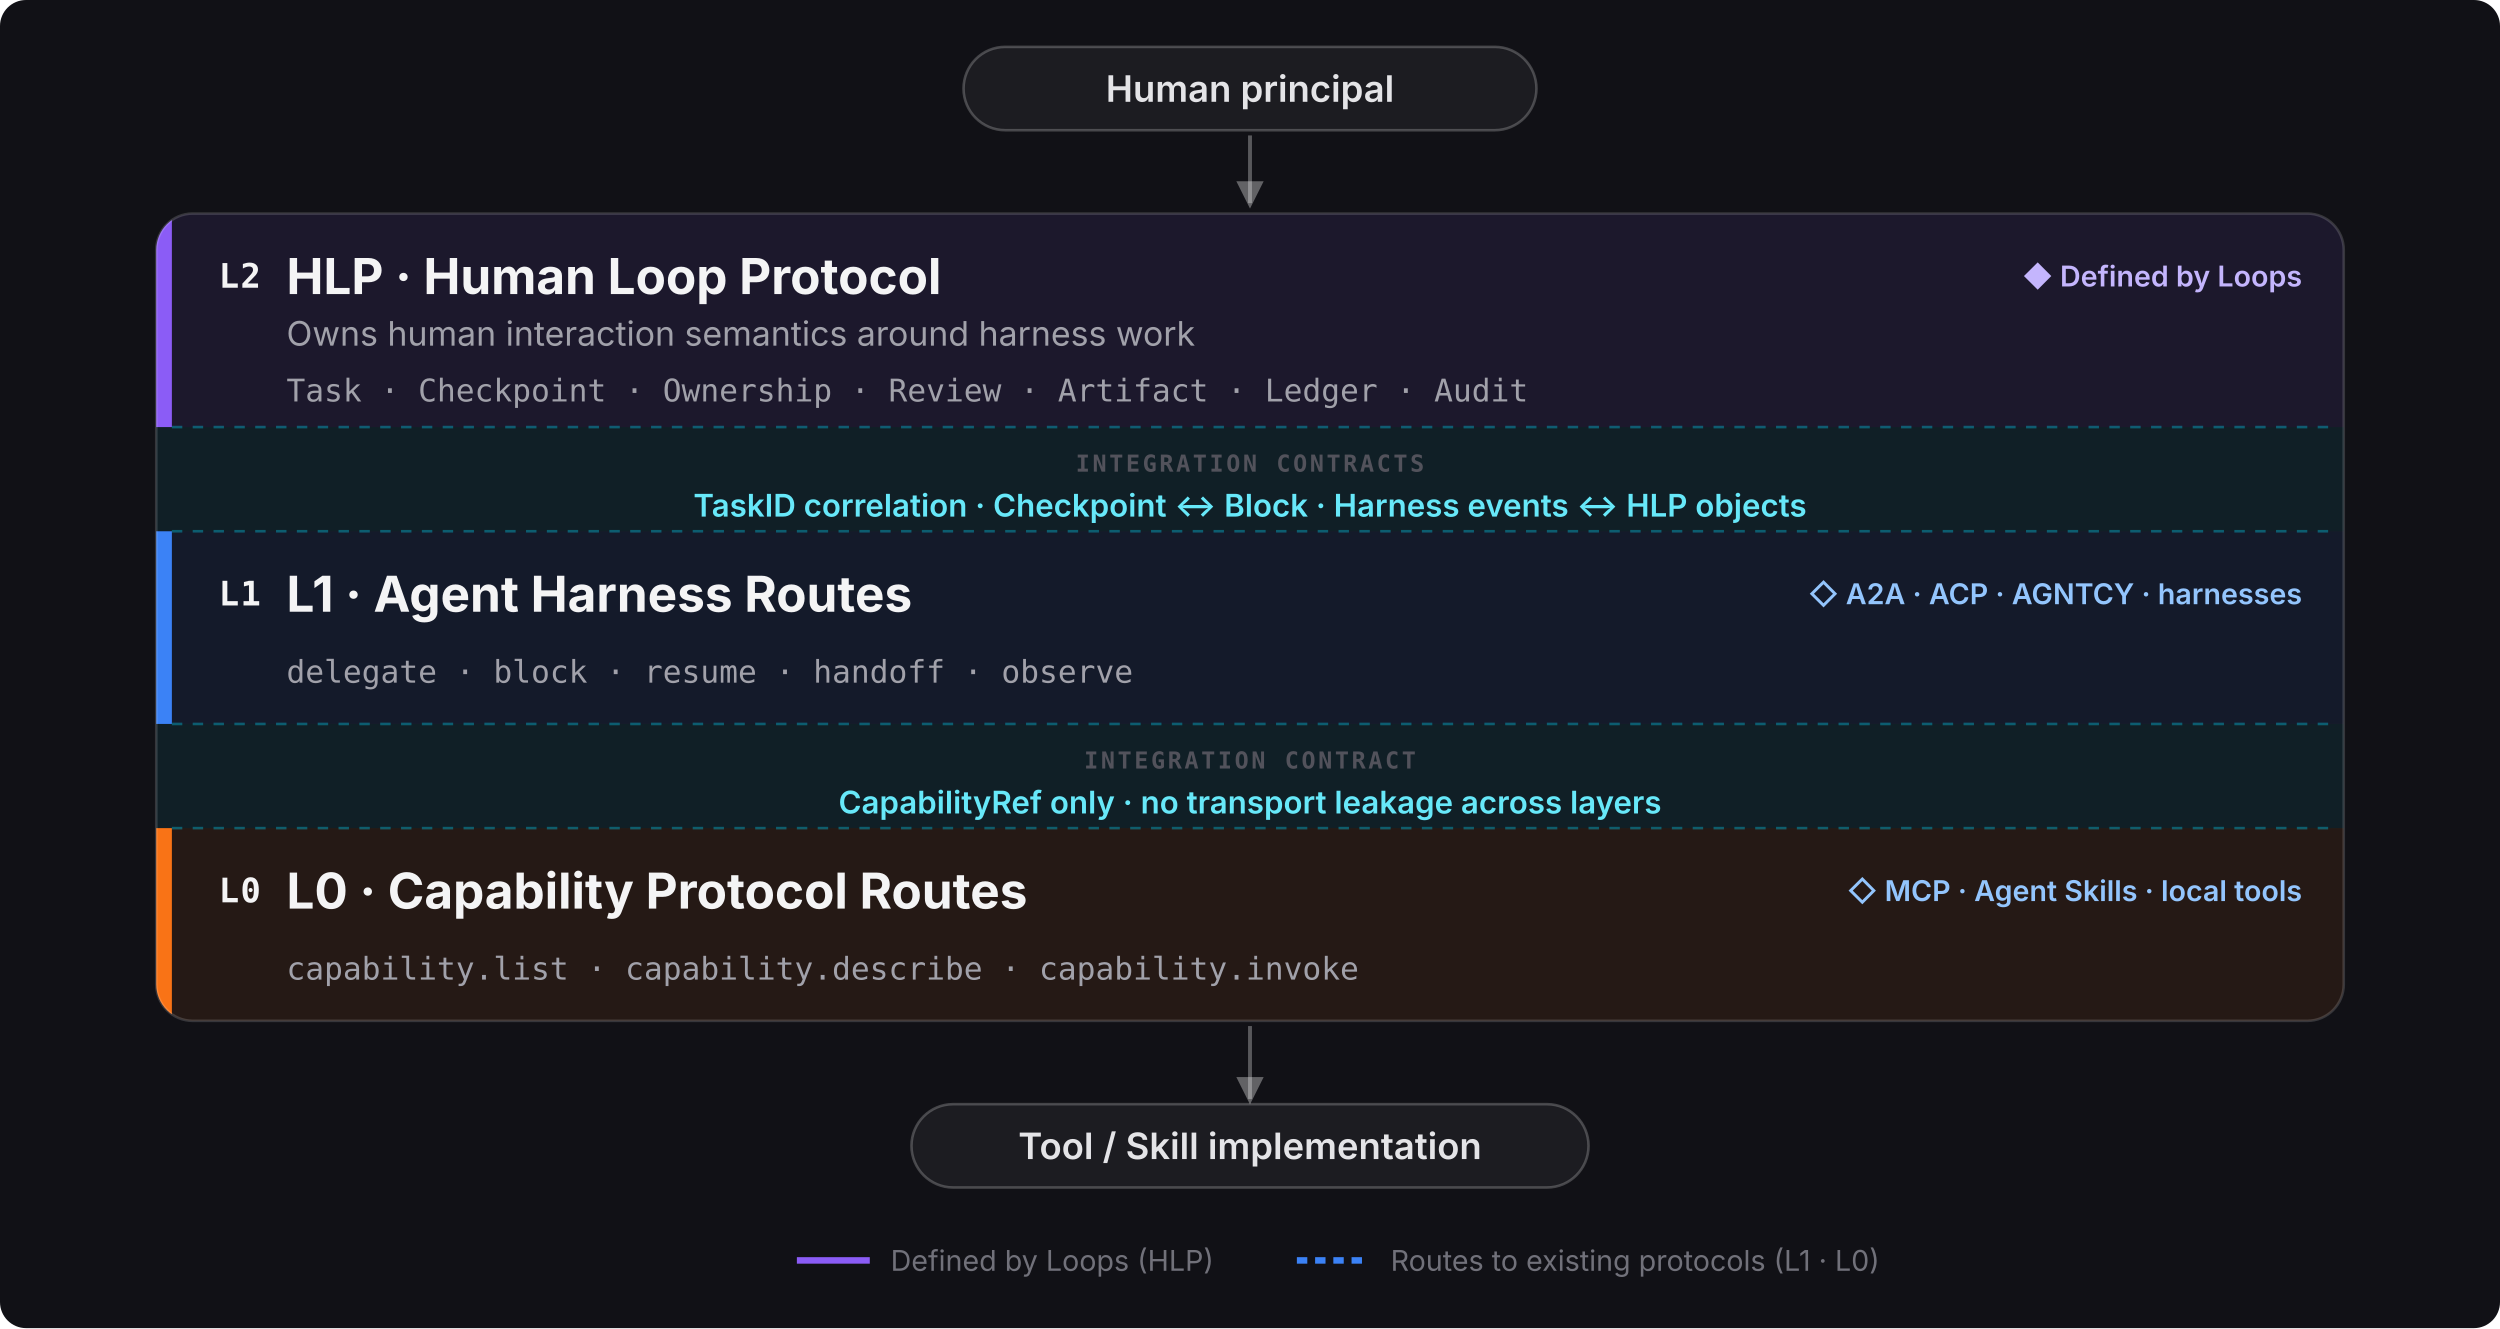
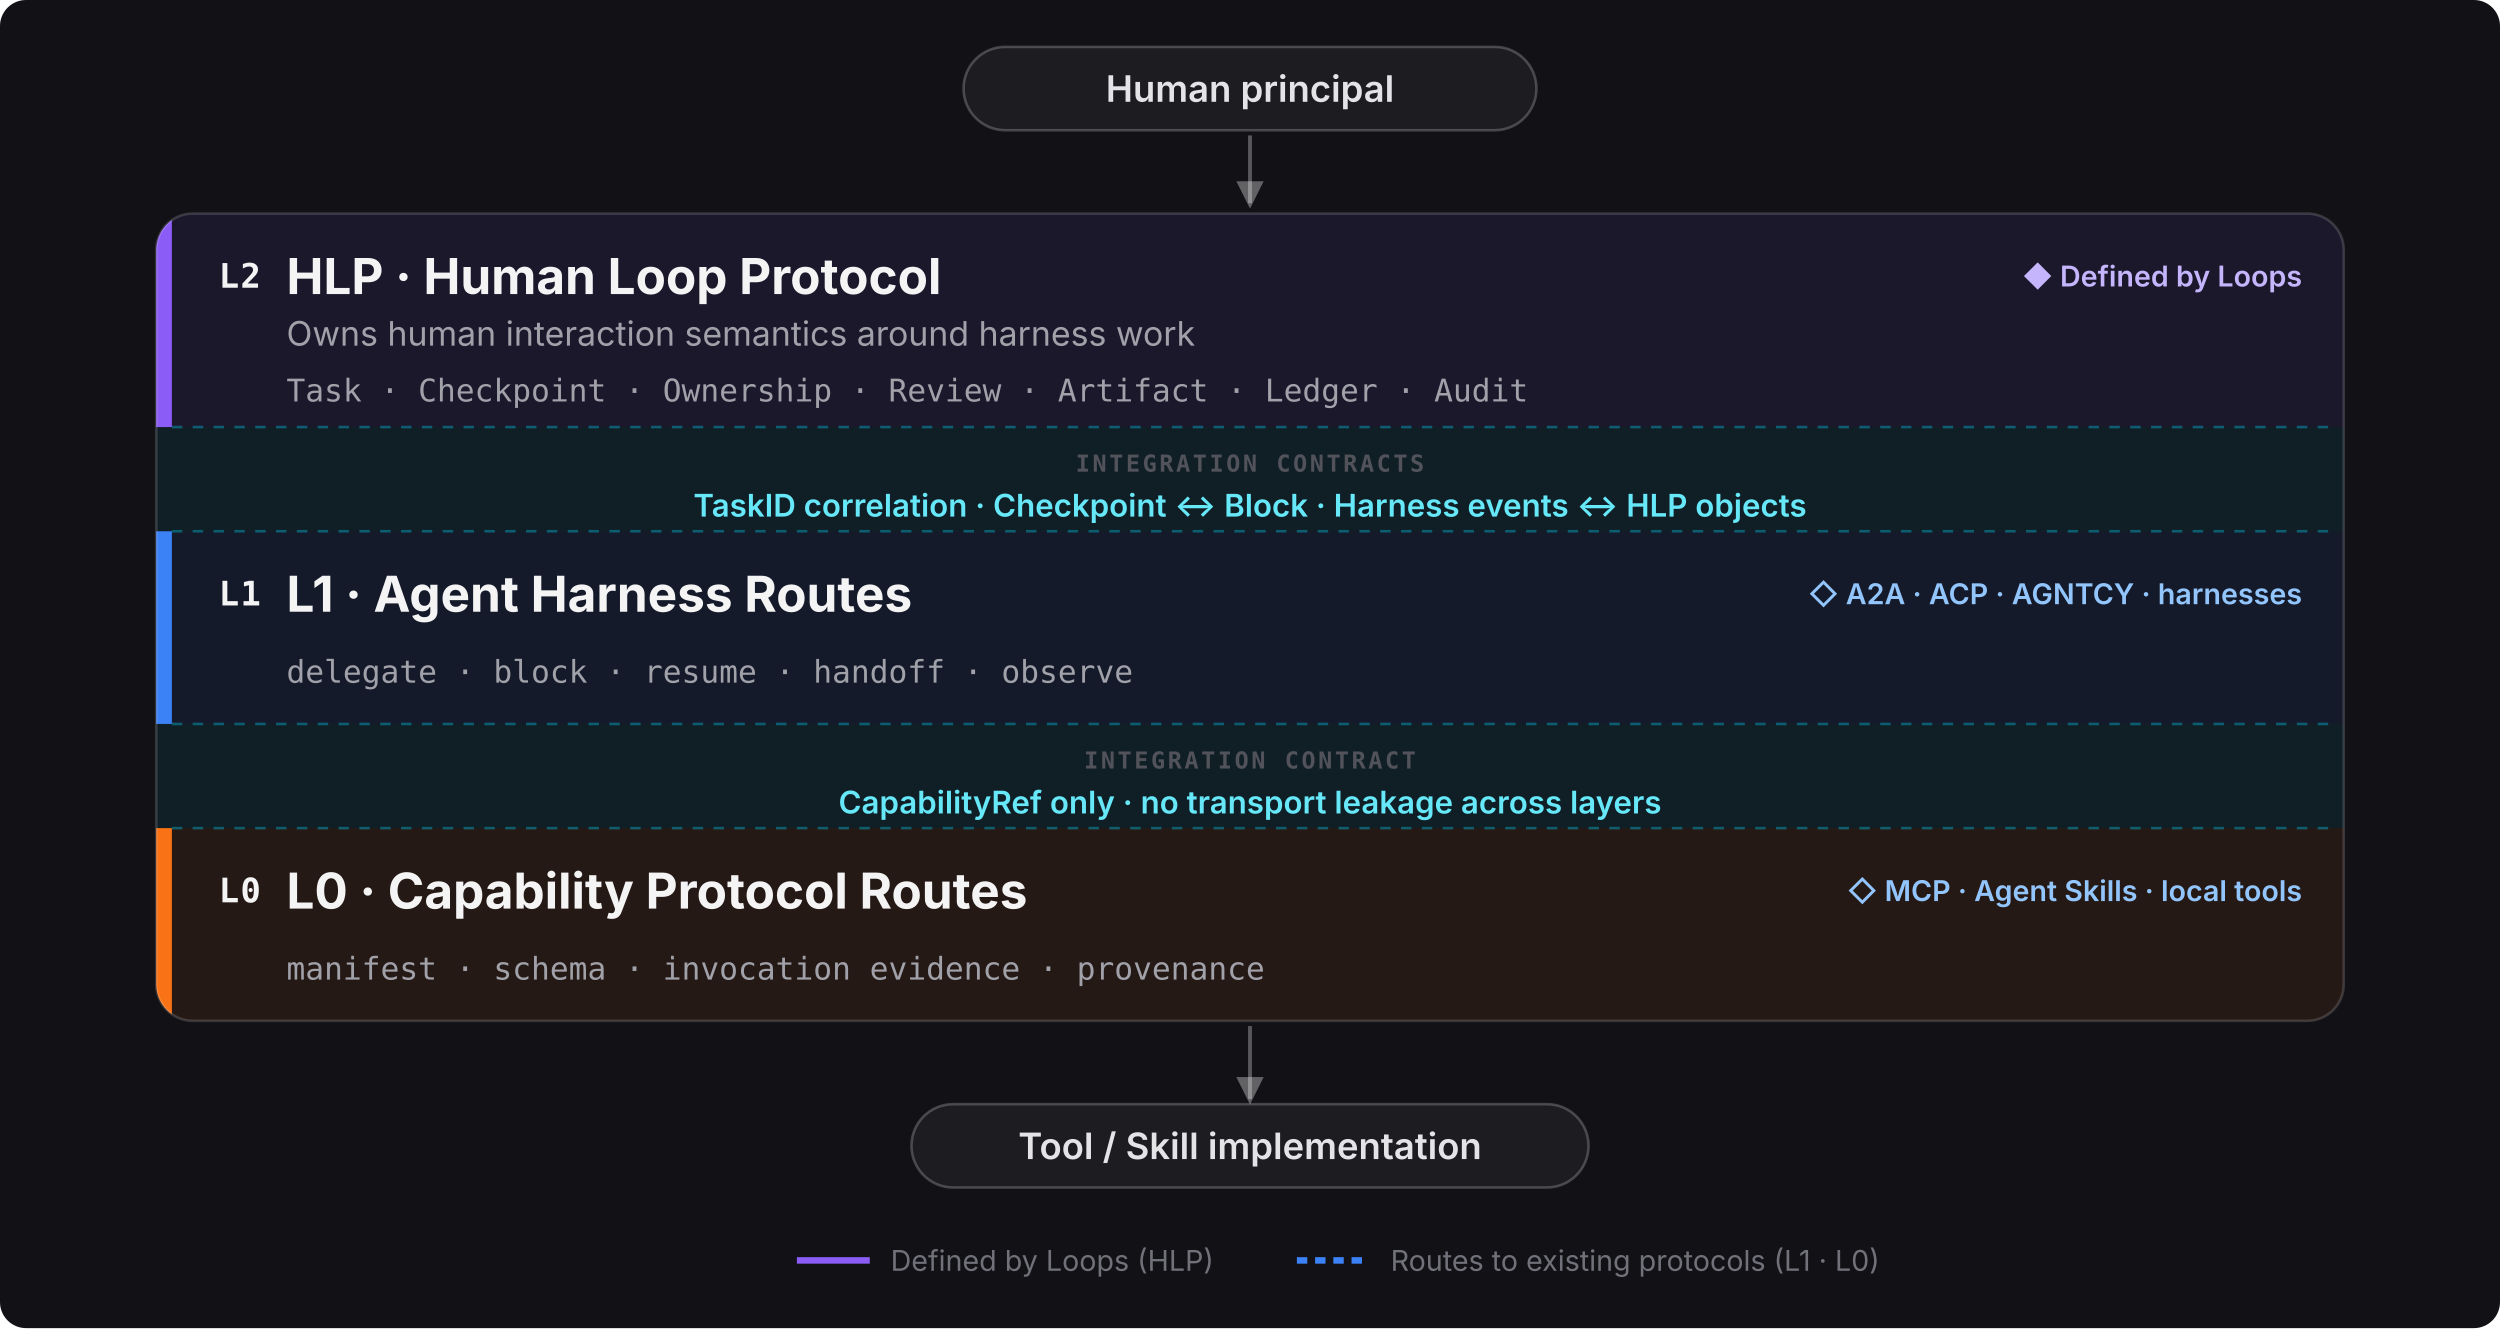
<svg xmlns="http://www.w3.org/2000/svg" width="960" height="510" viewBox="0 0 960 510" fill="none" role="img" aria-labelledby="st-title st-desc">
  <defs>
    <clipPath id="stack-clip">
      <rect x="60" y="82" width="840" height="310" rx="14" />
    </clipPath>
    <marker id="st-arrow" viewBox="0 0 10 10" refX="8" refY="5" markerWidth="7" markerHeight="7" orient="auto">
      <path d="M0,0 L10,5 L0,10 z" fill="rgba(255,255,255,0.34)" />
    </marker>
  </defs>
  <style>
    .st-bg { fill: #111116; }
    .st-actor { fill: rgba(255,255,255,0.05); stroke: rgba(255,255,255,0.22); stroke-width: 1; }
    .st-actor-t { fill: #e4e4e7; font: 600 14px system-ui, -apple-system, sans-serif; }
    .st-arrow { stroke: rgba(255,255,255,0.3); stroke-width: 1.5; fill: none; }
    .st-code { fill: #f4f4f5; font: 800 13px ui-monospace, SFMono-Regular, Menlo, monospace; letter-spacing: 0.5px; }
    .st-name { fill: #f4f4f5; font: 700 19px system-ui, -apple-system, sans-serif; }
    .st-role { fill: #a1a1aa; font: 400 13px system-ui, -apple-system, sans-serif; }
    .st-objs { fill: #a1a1aa; font: 500 12px ui-monospace, SFMono-Regular, Menlo, monospace; }
    .st-tag-d { fill: #c4b5fd; font: 600 11px system-ui, -apple-system, sans-serif; }
    .st-tag-p { fill: #93c5fd; font: 600 11px system-ui, -apple-system, sans-serif; }
    .st-ccap { fill: #52525b; font: 600 9px ui-monospace, SFMono-Regular, Menlo, monospace; letter-spacing: 1px; }
    .st-ctext { fill: #67e8f9; font: 600 12px system-ui, -apple-system, sans-serif; }
    .st-leg { fill: #71717a; font: 400 11px system-ui, -apple-system, sans-serif; }
  </style>
  <rect class="st-bg" x="0" y="0" width="960" height="510" rx="10" />
  <rect class="st-actor" x="370" y="18" width="220" height="32" rx="16" />
  <text class="st-actor-t" x="480" y="34" text-anchor="middle" dominant-baseline="central">Human principal</text>
  <line class="st-arrow" x1="480" y1="52" x2="480" y2="78" marker-end="url(#st-arrow)" />
  <g clip-path="url(#stack-clip)">
    <rect x="60" y="82" width="840" height="82" fill="rgba(139,92,246,0.10)" />
    <rect x="60" y="164" width="840" height="40" fill="rgba(6,182,212,0.085)" />
    <rect x="60" y="204" width="840" height="74" fill="rgba(59,130,246,0.09)" />
    <rect x="60" y="278" width="840" height="40" fill="rgba(6,182,212,0.085)" />
    <rect x="60" y="318" width="840" height="74" fill="rgba(249,115,22,0.09)" />
    <rect x="60" y="82" width="6" height="82" fill="#8b5cf6" />
    <rect x="60" y="204" width="6" height="74" fill="#3b82f6" />
    <rect x="60" y="318" width="6" height="74" fill="#f97316" />
  </g>
  <rect x="60" y="82" width="840" height="310" rx="14" fill="none" stroke="rgba(255,255,255,0.16)" stroke-width="1" />
  <line x1="66" y1="164" x2="894" y2="164" stroke="rgba(6,182,212,0.42)" stroke-width="1" stroke-dasharray="4 4" />
  <line x1="66" y1="204" x2="894" y2="204" stroke="rgba(6,182,212,0.42)" stroke-width="1" stroke-dasharray="4 4" />
  <line x1="66" y1="278" x2="894" y2="278" stroke="rgba(6,182,212,0.42)" stroke-width="1" stroke-dasharray="4 4" />
  <line x1="66" y1="318" x2="894" y2="318" stroke="rgba(6,182,212,0.42)" stroke-width="1" stroke-dasharray="4 4" />
  <text class="st-code" x="84" y="106" dominant-baseline="central">L2</text>
  <text class="st-name" x="110" y="106" dominant-baseline="central">HLP · Human Loop Protocol</text>
  <text class="st-tag-d" x="884" y="106" text-anchor="end" dominant-baseline="central">◆ Defined by Loops</text>
  <text class="st-role" x="110" y="128" dominant-baseline="central">Owns human interaction semantics around harness work</text>
  <text class="st-objs" x="110" y="150" dominant-baseline="central">Task · Checkpoint · Ownership · Review · Artifact · Ledger · Audit</text>
  <text class="st-ccap" x="480" y="178" text-anchor="middle" dominant-baseline="central">INTEGRATION CONTRACTS</text>
  <text class="st-ctext" x="480" y="194" text-anchor="middle" dominant-baseline="central">TaskID correlation  ·  Checkpoint ↔ Block  ·  Harness events ↔ HLP objects</text>
  <text class="st-code" x="84" y="228" dominant-baseline="central">L1</text>
  <text class="st-name" x="110" y="228" dominant-baseline="central">L1 · Agent Harness Routes</text>
  <text class="st-tag-p" x="884" y="228" text-anchor="end" dominant-baseline="central">◇ A2A · ACP · AGNTCY · harnesses</text>
  <text class="st-objs" x="110" y="258" dominant-baseline="central">delegate · block · resume · handoff · observe</text>
  <text class="st-ccap" x="480" y="292" text-anchor="middle" dominant-baseline="central">INTEGRATION CONTRACT</text>
  <text class="st-ctext" x="480" y="308" text-anchor="middle" dominant-baseline="central">CapabilityRef only  ·  no transport leakage across layers</text>
  <text class="st-code" x="84" y="342" dominant-baseline="central">L0</text>
  <text class="st-name" x="110" y="342" dominant-baseline="central">L0 · Capability Protocol Routes</text>
  <text class="st-tag-p" x="884" y="342" text-anchor="end" dominant-baseline="central">◇ MCP · Agent Skills · local tools</text>
-   <text class="st-objs" x="110" y="372" dominant-baseline="central">capability.list · capability.describe · capability.invoke</text>
+   <text class="st-objs" x="110" y="372" dominant-baseline="central">manifest · schema · invocation evidence · provenance</text>
  <line class="st-arrow" x1="480" y1="394" x2="480" y2="422" marker-end="url(#st-arrow)" />
  <rect class="st-actor" x="350" y="424" width="260" height="32" rx="16" />
  <text class="st-actor-t" x="480" y="440" text-anchor="middle" dominant-baseline="central">Tool / Skill implementation</text>
  <line x1="306" y1="484" x2="334" y2="484" stroke="#8b5cf6" stroke-width="2.5" />
  <text class="st-leg" x="342" y="484" dominant-baseline="central">Defined by Loops (HLP)</text>
  <line x1="498" y1="484" x2="526" y2="484" stroke="#3b82f6" stroke-width="2.5" stroke-dasharray="4 3" />
  <text class="st-leg" x="534" y="484" dominant-baseline="central">Routes to existing protocols (L1 · L0)</text>
</svg>
